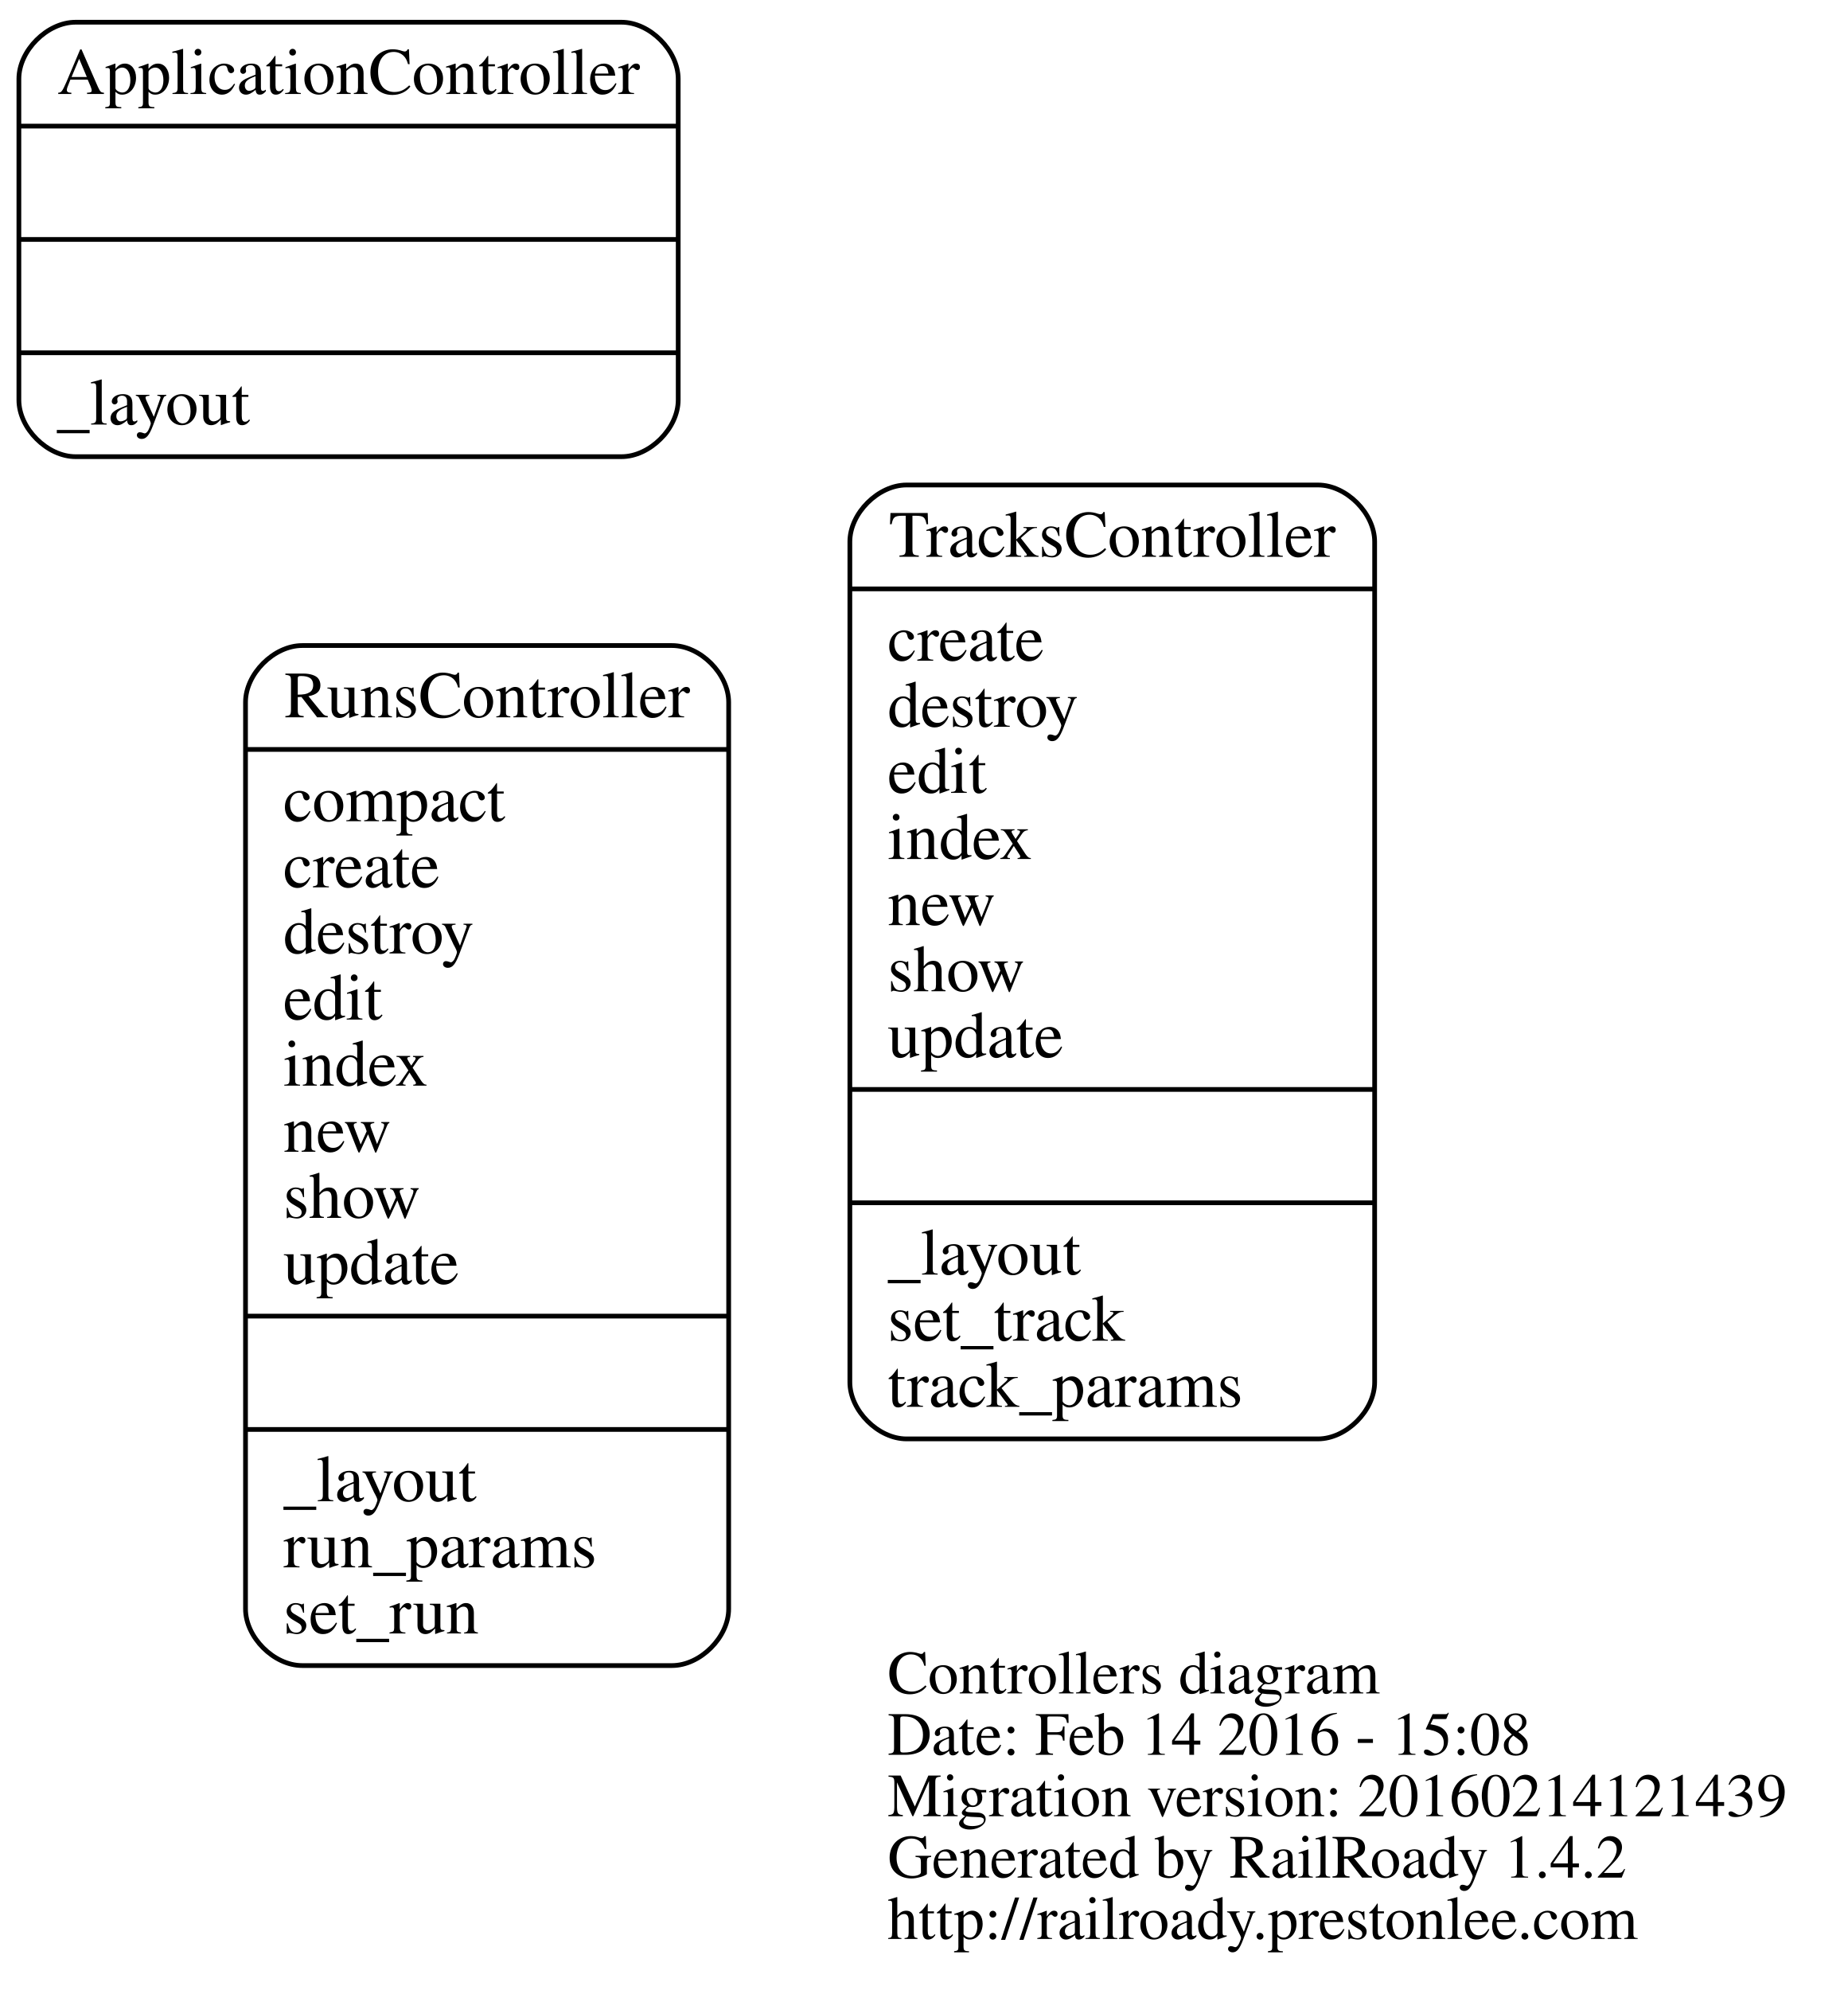
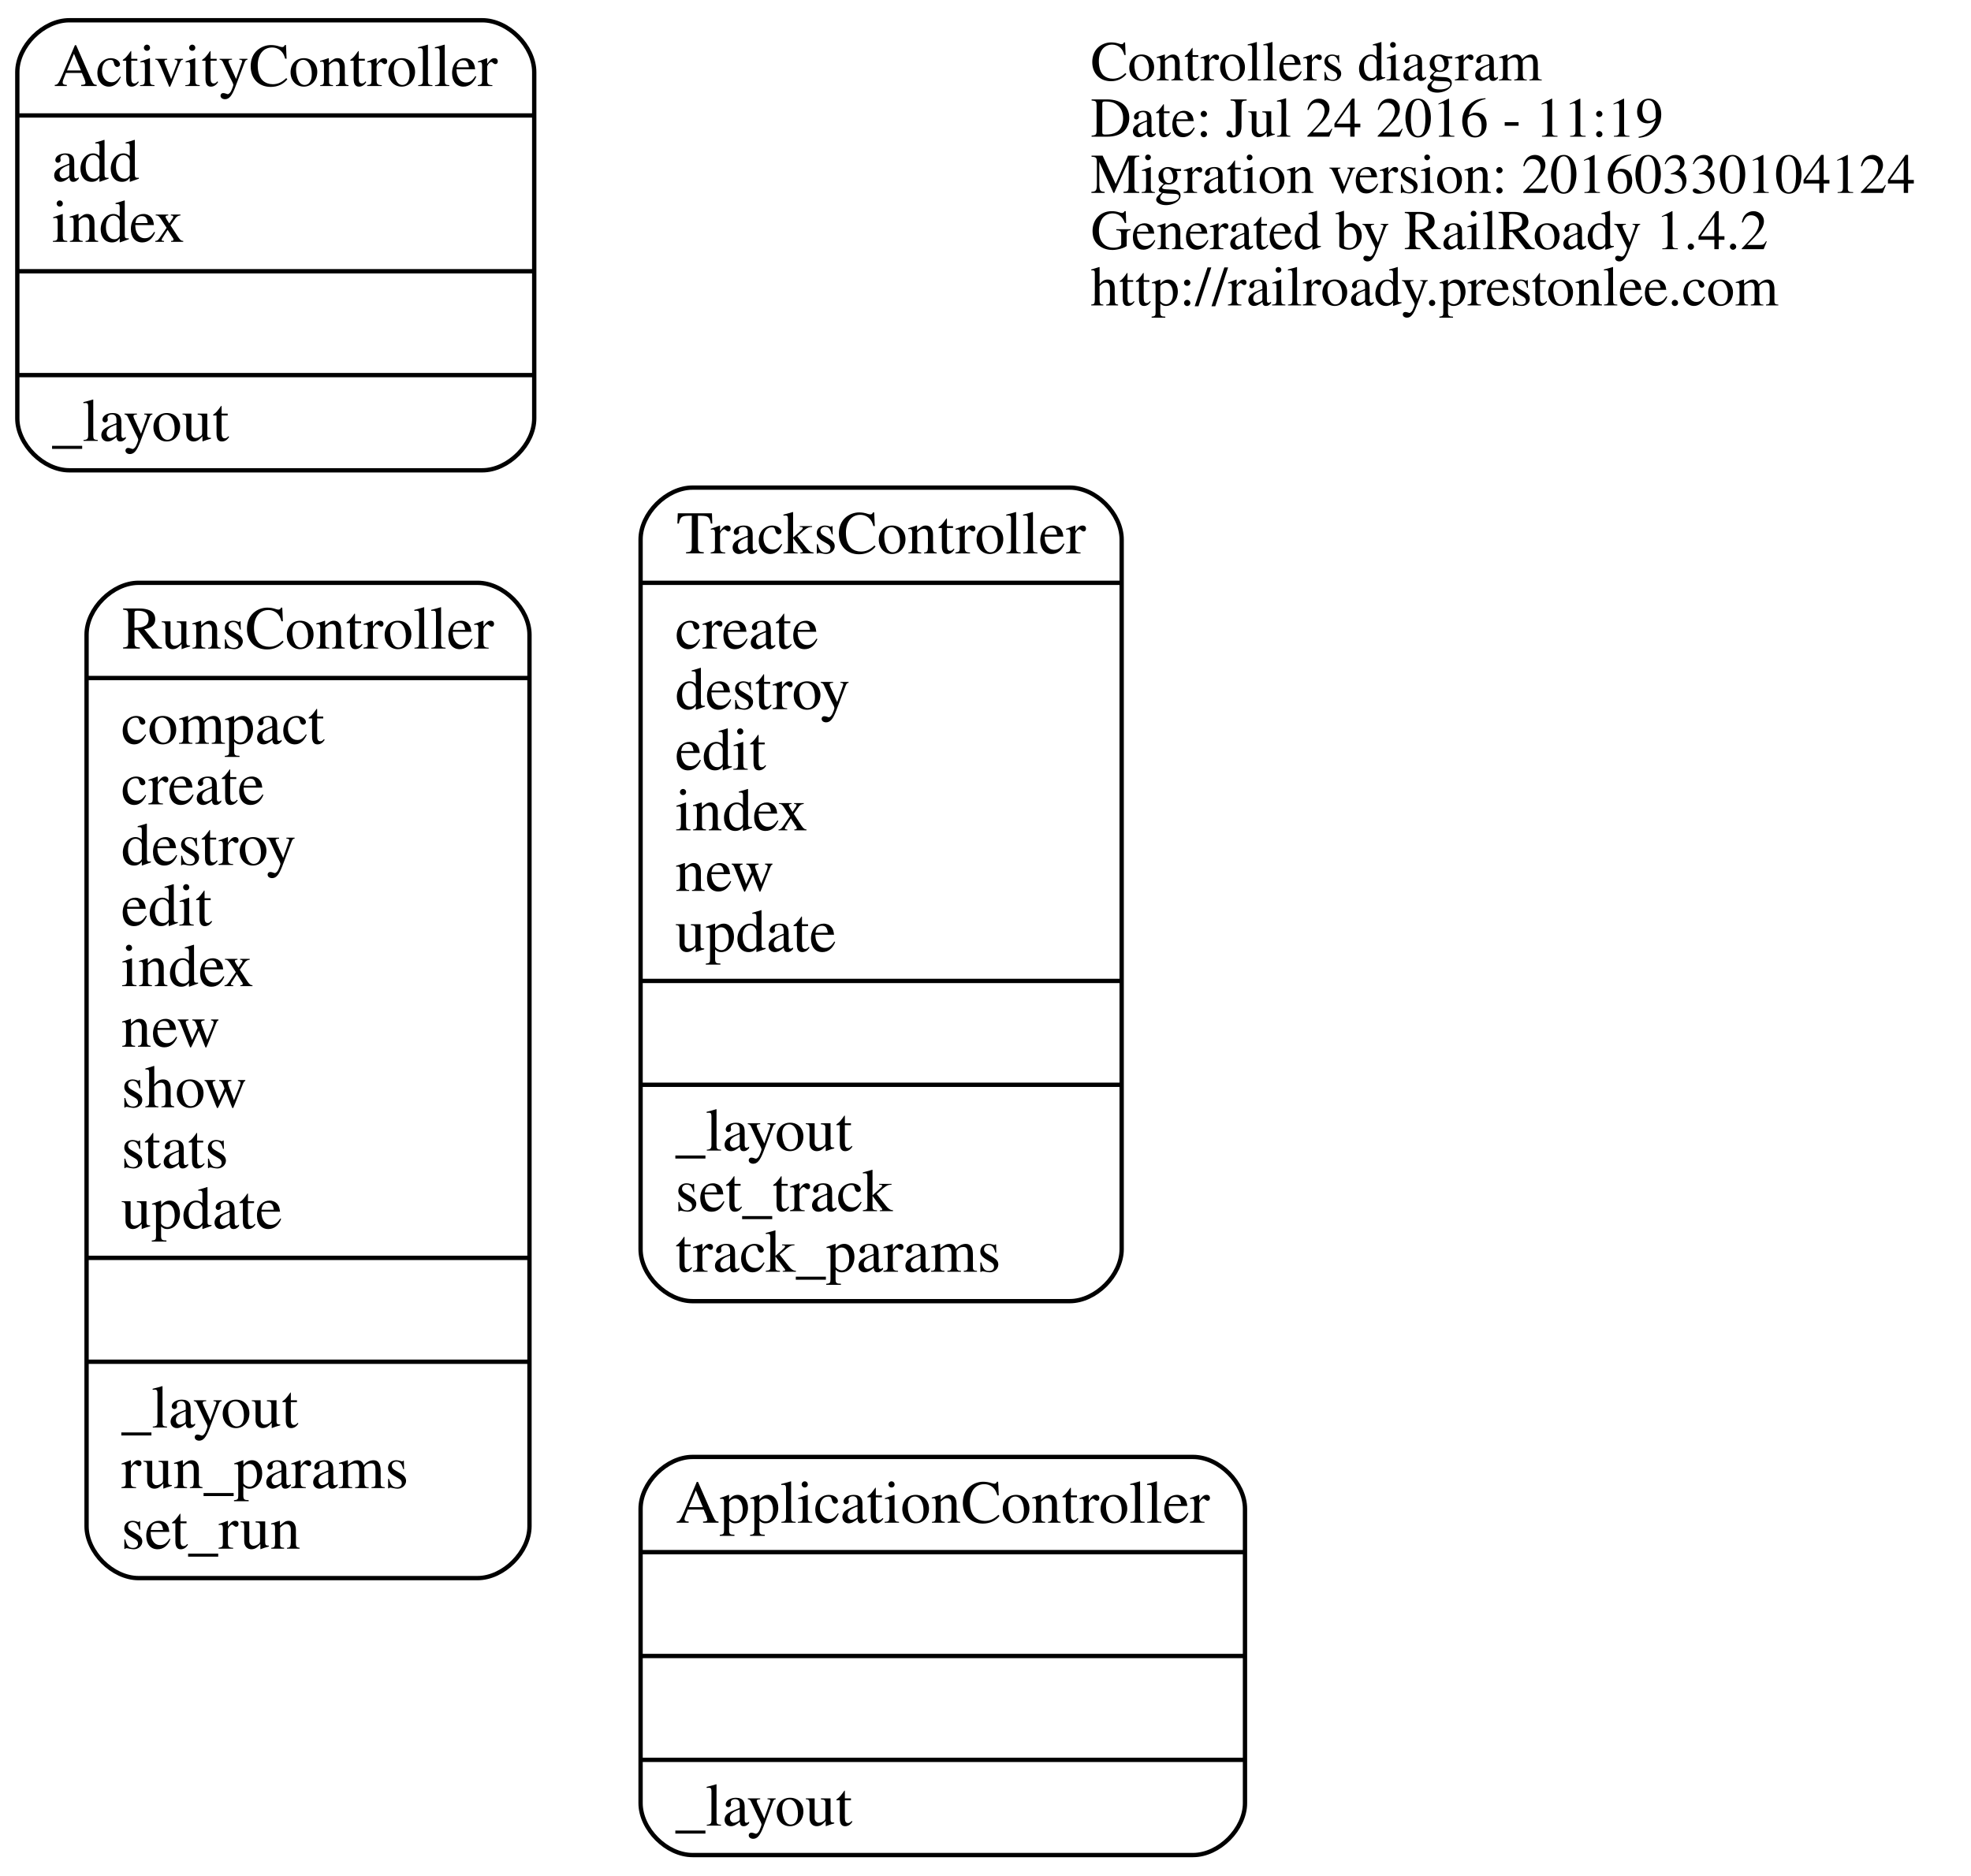
- <svg xmlns="http://www.w3.org/2000/svg" width="391pt" height="421pt" viewBox="0.00 0.00 391.38 421.00">
-   <g id="graph0" class="graph" transform="scale(1 1) rotate(0) translate(4 417)">
-     <polygon fill="none" stroke="none" points="-4,4 -4,-417 387.375,-417 387.375,4 -4,4" />
+ <svg xmlns="http://www.w3.org/2000/svg" width="455pt" height="433pt" viewBox="0.00 0.00 455.38 433.00">
+   <g id="graph0" class="graph" transform="scale(1 1) rotate(0) translate(4 429)">
+     <polygon fill="none" stroke="none" points="-4,4 -4,-429 451.375,-429 451.375,4 -4,4" />
    <g id="node1" class="node">
-       <text text-anchor="start" x="184" y="-58.6" font-family="Times,serif" font-size="13.00">Controllers diagram</text>
-       <text text-anchor="start" x="184" y="-45.6" font-family="Times,serif" font-size="13.00">Date: Feb 14 2016 - 15:08</text>
-       <text text-anchor="start" x="184" y="-32.6" font-family="Times,serif" font-size="13.00">Migration version: 20160214121439</text>
-       <text text-anchor="start" x="184" y="-19.6" font-family="Times,serif" font-size="13.00">Generated by RailRoady 1.4.2</text>
-       <text text-anchor="start" x="184" y="-6.6" font-family="Times,serif" font-size="13.00">http://railroady.prestonlee.com</text>
+       <text text-anchor="start" x="248" y="-410.6" font-family="Times,serif" font-size="13.00">Controllers diagram</text>
+       <text text-anchor="start" x="248" y="-397.6" font-family="Times,serif" font-size="13.00">Date: Jul 24 2016 - 11:19</text>
+       <text text-anchor="start" x="248" y="-384.6" font-family="Times,serif" font-size="13.00">Migration version: 20160330104124</text>
+       <text text-anchor="start" x="248" y="-371.6" font-family="Times,serif" font-size="13.00">Generated by RailRoady 1.4.2</text>
+       <text text-anchor="start" x="248" y="-358.6" font-family="Times,serif" font-size="13.00">http://railroady.prestonlee.com</text>
    </g>
    <g id="node2" class="node">
-       <path fill="none" stroke="black" d="M12,-320.5C12,-320.5 127.642,-320.5 127.642,-320.5 133.642,-320.5 139.642,-326.5 139.642,-332.5 139.642,-332.5 139.642,-400.5 139.642,-400.5 139.642,-406.5 133.642,-412.5 127.642,-412.5 127.642,-412.5 12,-412.5 12,-412.5 6,-412.5 0,-406.5 0,-400.5 0,-400.5 0,-332.5 0,-332.5 0,-326.5 6,-320.5 12,-320.5" />
-       <text text-anchor="middle" x="69.821" y="-397.3" font-family="Times,serif" font-size="14.00">ApplicationController</text>
-       <polyline fill="none" stroke="black" points="0,-390.5 139.642,-390.5 " />
-       <polyline fill="none" stroke="black" points="0,-366.5 139.642,-366.5 " />
-       <polyline fill="none" stroke="black" points="0,-342.5 139.642,-342.5 " />
+       <path fill="none" stroke="black" d="M12,-320.5C12,-320.5 107.428,-320.5 107.428,-320.5 113.428,-320.5 119.428,-326.5 119.428,-332.5 119.428,-332.5 119.428,-412.5 119.428,-412.5 119.428,-418.5 113.428,-424.5 107.428,-424.5 107.428,-424.5 12,-424.5 12,-424.5 6,-424.5 0,-418.5 0,-412.5 0,-412.5 0,-332.5 0,-332.5 0,-326.5 6,-320.5 12,-320.5" />
+       <text text-anchor="middle" x="59.714" y="-409.3" font-family="Times,serif" font-size="14.00">ActivityController</text>
+       <polyline fill="none" stroke="black" points="0,-402.5 119.428,-402.5 " />
+       <text text-anchor="start" x="8" y="-387.3" font-family="Times,serif" font-size="14.00">add</text>
+       <text text-anchor="start" x="8" y="-373.3" font-family="Times,serif" font-size="14.00">index</text>
+       <polyline fill="none" stroke="black" points="0,-366.5 119.428,-366.5 " />
+       <polyline fill="none" stroke="black" points="0,-342.5 119.428,-342.5 " />
      <text text-anchor="start" x="8" y="-327.3" font-family="Times,serif" font-size="14.00">_layout</text>
    </g>
    <g id="node3" class="node">
-       <path fill="none" stroke="black" d="M60,-64.5C60,-64.5 138.331,-64.5 138.331,-64.5 144.331,-64.5 150.331,-70.5 150.331,-76.5 150.331,-76.5 150.331,-268.5 150.331,-268.5 150.331,-274.5 144.331,-280.5 138.331,-280.5 138.331,-280.5 60,-280.5 60,-280.5 54,-280.5 48,-274.5 48,-268.5 48,-268.5 48,-76.5 48,-76.5 48,-70.5 54,-64.5 60,-64.5" />
-       <text text-anchor="middle" x="99.165" y="-265.3" font-family="Times,serif" font-size="14.00">RunsController</text>
-       <polyline fill="none" stroke="black" points="48,-258.5 150.331,-258.5 " />
-       <text text-anchor="start" x="56" y="-243.3" font-family="Times,serif" font-size="14.00">compact</text>
-       <text text-anchor="start" x="56" y="-229.3" font-family="Times,serif" font-size="14.00">create</text>
-       <text text-anchor="start" x="56" y="-215.3" font-family="Times,serif" font-size="14.00">destroy</text>
-       <text text-anchor="start" x="56" y="-201.3" font-family="Times,serif" font-size="14.00">edit</text>
-       <text text-anchor="start" x="56" y="-187.3" font-family="Times,serif" font-size="14.00">index</text>
-       <text text-anchor="start" x="56" y="-173.3" font-family="Times,serif" font-size="14.00">new</text>
-       <text text-anchor="start" x="56" y="-159.3" font-family="Times,serif" font-size="14.00">show</text>
-       <text text-anchor="start" x="56" y="-145.3" font-family="Times,serif" font-size="14.00">update</text>
-       <polyline fill="none" stroke="black" points="48,-138.5 150.331,-138.5 " />
-       <polyline fill="none" stroke="black" points="48,-114.5 150.331,-114.5 " />
-       <text text-anchor="start" x="56" y="-99.3" font-family="Times,serif" font-size="14.00">_layout</text>
-       <text text-anchor="start" x="56" y="-85.3" font-family="Times,serif" font-size="14.00">run_params</text>
-       <text text-anchor="start" x="56" y="-71.3" font-family="Times,serif" font-size="14.00">set_run</text>
+       <path fill="none" stroke="black" d="M156,-0.5C156,-0.5 271.642,-0.5 271.642,-0.5 277.642,-0.5 283.642,-6.5 283.642,-12.5 283.642,-12.5 283.642,-80.5 283.642,-80.5 283.642,-86.5 277.642,-92.5 271.642,-92.5 271.642,-92.5 156,-92.5 156,-92.5 150,-92.5 144,-86.5 144,-80.5 144,-80.5 144,-12.5 144,-12.5 144,-6.5 150,-0.5 156,-0.5" />
+       <text text-anchor="middle" x="213.821" y="-77.3" font-family="Times,serif" font-size="14.00">ApplicationController</text>
+       <polyline fill="none" stroke="black" points="144,-70.5 283.642,-70.5 " />
+       <polyline fill="none" stroke="black" points="144,-46.5 283.642,-46.5 " />
+       <polyline fill="none" stroke="black" points="144,-22.5 283.642,-22.5 " />
+       <text text-anchor="start" x="152" y="-7.3" font-family="Times,serif" font-size="14.00">_layout</text>
    </g>
    <g id="node4" class="node">
-       <path fill="none" stroke="black" d="M188,-112.5C188,-112.5 275.149,-112.5 275.149,-112.5 281.149,-112.5 287.149,-118.5 287.149,-124.5 287.149,-124.5 287.149,-302.5 287.149,-302.5 287.149,-308.5 281.149,-314.5 275.149,-314.5 275.149,-314.5 188,-314.5 188,-314.5 182,-314.5 176,-308.5 176,-302.5 176,-302.5 176,-124.5 176,-124.5 176,-118.5 182,-112.5 188,-112.5" />
-       <text text-anchor="middle" x="231.575" y="-299.3" font-family="Times,serif" font-size="14.00">TracksController</text>
-       <polyline fill="none" stroke="black" points="176,-292.5 287.149,-292.5 " />
-       <text text-anchor="start" x="184" y="-277.3" font-family="Times,serif" font-size="14.00">create</text>
-       <text text-anchor="start" x="184" y="-263.3" font-family="Times,serif" font-size="14.00">destroy</text>
-       <text text-anchor="start" x="184" y="-249.3" font-family="Times,serif" font-size="14.00">edit</text>
-       <text text-anchor="start" x="184" y="-235.3" font-family="Times,serif" font-size="14.00">index</text>
-       <text text-anchor="start" x="184" y="-221.3" font-family="Times,serif" font-size="14.00">new</text>
-       <text text-anchor="start" x="184" y="-207.3" font-family="Times,serif" font-size="14.00">show</text>
-       <text text-anchor="start" x="184" y="-193.3" font-family="Times,serif" font-size="14.00">update</text>
-       <polyline fill="none" stroke="black" points="176,-186.5 287.149,-186.5 " />
-       <polyline fill="none" stroke="black" points="176,-162.5 287.149,-162.5 " />
-       <text text-anchor="start" x="184" y="-147.3" font-family="Times,serif" font-size="14.00">_layout</text>
-       <text text-anchor="start" x="184" y="-133.3" font-family="Times,serif" font-size="14.00">set_track</text>
-       <text text-anchor="start" x="184" y="-119.3" font-family="Times,serif" font-size="14.00">track_params</text>
+       <path fill="none" stroke="black" d="M28,-64.5C28,-64.5 106.331,-64.5 106.331,-64.5 112.331,-64.5 118.331,-70.5 118.331,-76.5 118.331,-76.5 118.331,-282.5 118.331,-282.5 118.331,-288.5 112.331,-294.5 106.331,-294.5 106.331,-294.5 28,-294.5 28,-294.5 22,-294.5 16,-288.5 16,-282.5 16,-282.5 16,-76.5 16,-76.5 16,-70.5 22,-64.5 28,-64.5" />
+       <text text-anchor="middle" x="67.165" y="-279.3" font-family="Times,serif" font-size="14.00">RunsController</text>
+       <polyline fill="none" stroke="black" points="16,-272.5 118.331,-272.5 " />
+       <text text-anchor="start" x="24" y="-257.3" font-family="Times,serif" font-size="14.00">compact</text>
+       <text text-anchor="start" x="24" y="-243.3" font-family="Times,serif" font-size="14.00">create</text>
+       <text text-anchor="start" x="24" y="-229.3" font-family="Times,serif" font-size="14.00">destroy</text>
+       <text text-anchor="start" x="24" y="-215.3" font-family="Times,serif" font-size="14.00">edit</text>
+       <text text-anchor="start" x="24" y="-201.3" font-family="Times,serif" font-size="14.00">index</text>
+       <text text-anchor="start" x="24" y="-187.3" font-family="Times,serif" font-size="14.00">new</text>
+       <text text-anchor="start" x="24" y="-173.3" font-family="Times,serif" font-size="14.00">show</text>
+       <text text-anchor="start" x="24" y="-159.3" font-family="Times,serif" font-size="14.00">stats</text>
+       <text text-anchor="start" x="24" y="-145.3" font-family="Times,serif" font-size="14.00">update</text>
+       <polyline fill="none" stroke="black" points="16,-138.5 118.331,-138.5 " />
+       <polyline fill="none" stroke="black" points="16,-114.5 118.331,-114.5 " />
+       <text text-anchor="start" x="24" y="-99.3" font-family="Times,serif" font-size="14.00">_layout</text>
+       <text text-anchor="start" x="24" y="-85.3" font-family="Times,serif" font-size="14.00">run_params</text>
+       <text text-anchor="start" x="24" y="-71.3" font-family="Times,serif" font-size="14.00">set_run</text>
+     </g>
+     <g id="node5" class="node">
+       <path fill="none" stroke="black" d="M156,-128.5C156,-128.5 243.149,-128.5 243.149,-128.5 249.149,-128.5 255.149,-134.5 255.149,-140.5 255.149,-140.5 255.149,-304.5 255.149,-304.5 255.149,-310.5 249.149,-316.5 243.149,-316.5 243.149,-316.5 156,-316.5 156,-316.5 150,-316.5 144,-310.5 144,-304.5 144,-304.5 144,-140.5 144,-140.5 144,-134.5 150,-128.5 156,-128.5" />
+       <text text-anchor="middle" x="199.575" y="-301.3" font-family="Times,serif" font-size="14.00">TracksController</text>
+       <polyline fill="none" stroke="black" points="144,-294.5 255.149,-294.5 " />
+       <text text-anchor="start" x="152" y="-279.3" font-family="Times,serif" font-size="14.00">create</text>
+       <text text-anchor="start" x="152" y="-265.3" font-family="Times,serif" font-size="14.00">destroy</text>
+       <text text-anchor="start" x="152" y="-251.3" font-family="Times,serif" font-size="14.00">edit</text>
+       <text text-anchor="start" x="152" y="-237.3" font-family="Times,serif" font-size="14.00">index</text>
+       <text text-anchor="start" x="152" y="-223.3" font-family="Times,serif" font-size="14.00">new</text>
+       <text text-anchor="start" x="152" y="-209.3" font-family="Times,serif" font-size="14.00">update</text>
+       <polyline fill="none" stroke="black" points="144,-202.5 255.149,-202.5 " />
+       <polyline fill="none" stroke="black" points="144,-178.5 255.149,-178.5 " />
+       <text text-anchor="start" x="152" y="-163.3" font-family="Times,serif" font-size="14.00">_layout</text>
+       <text text-anchor="start" x="152" y="-149.3" font-family="Times,serif" font-size="14.00">set_track</text>
+       <text text-anchor="start" x="152" y="-135.3" font-family="Times,serif" font-size="14.00">track_params</text>
    </g>
  </g>
</svg>
